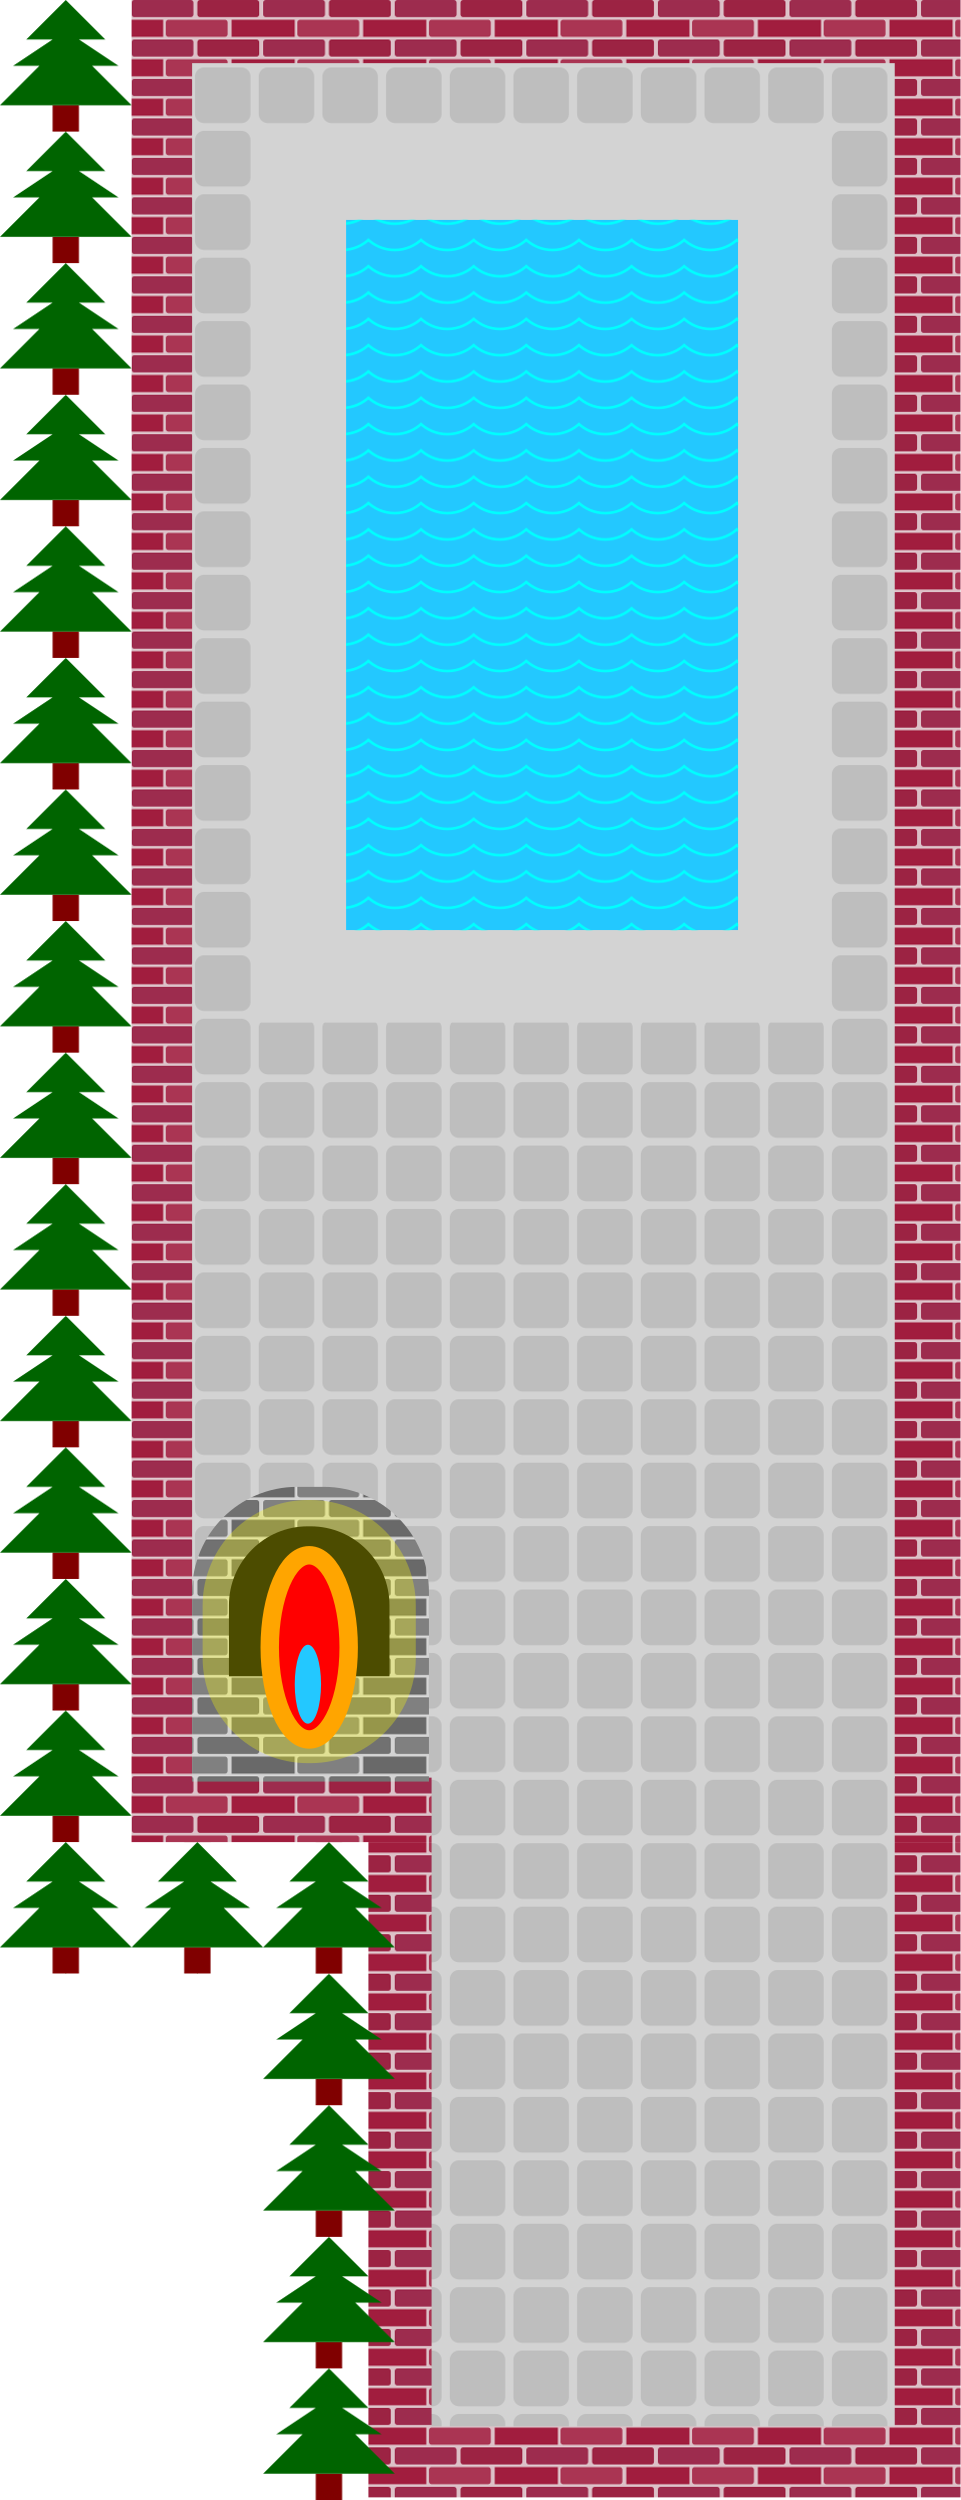
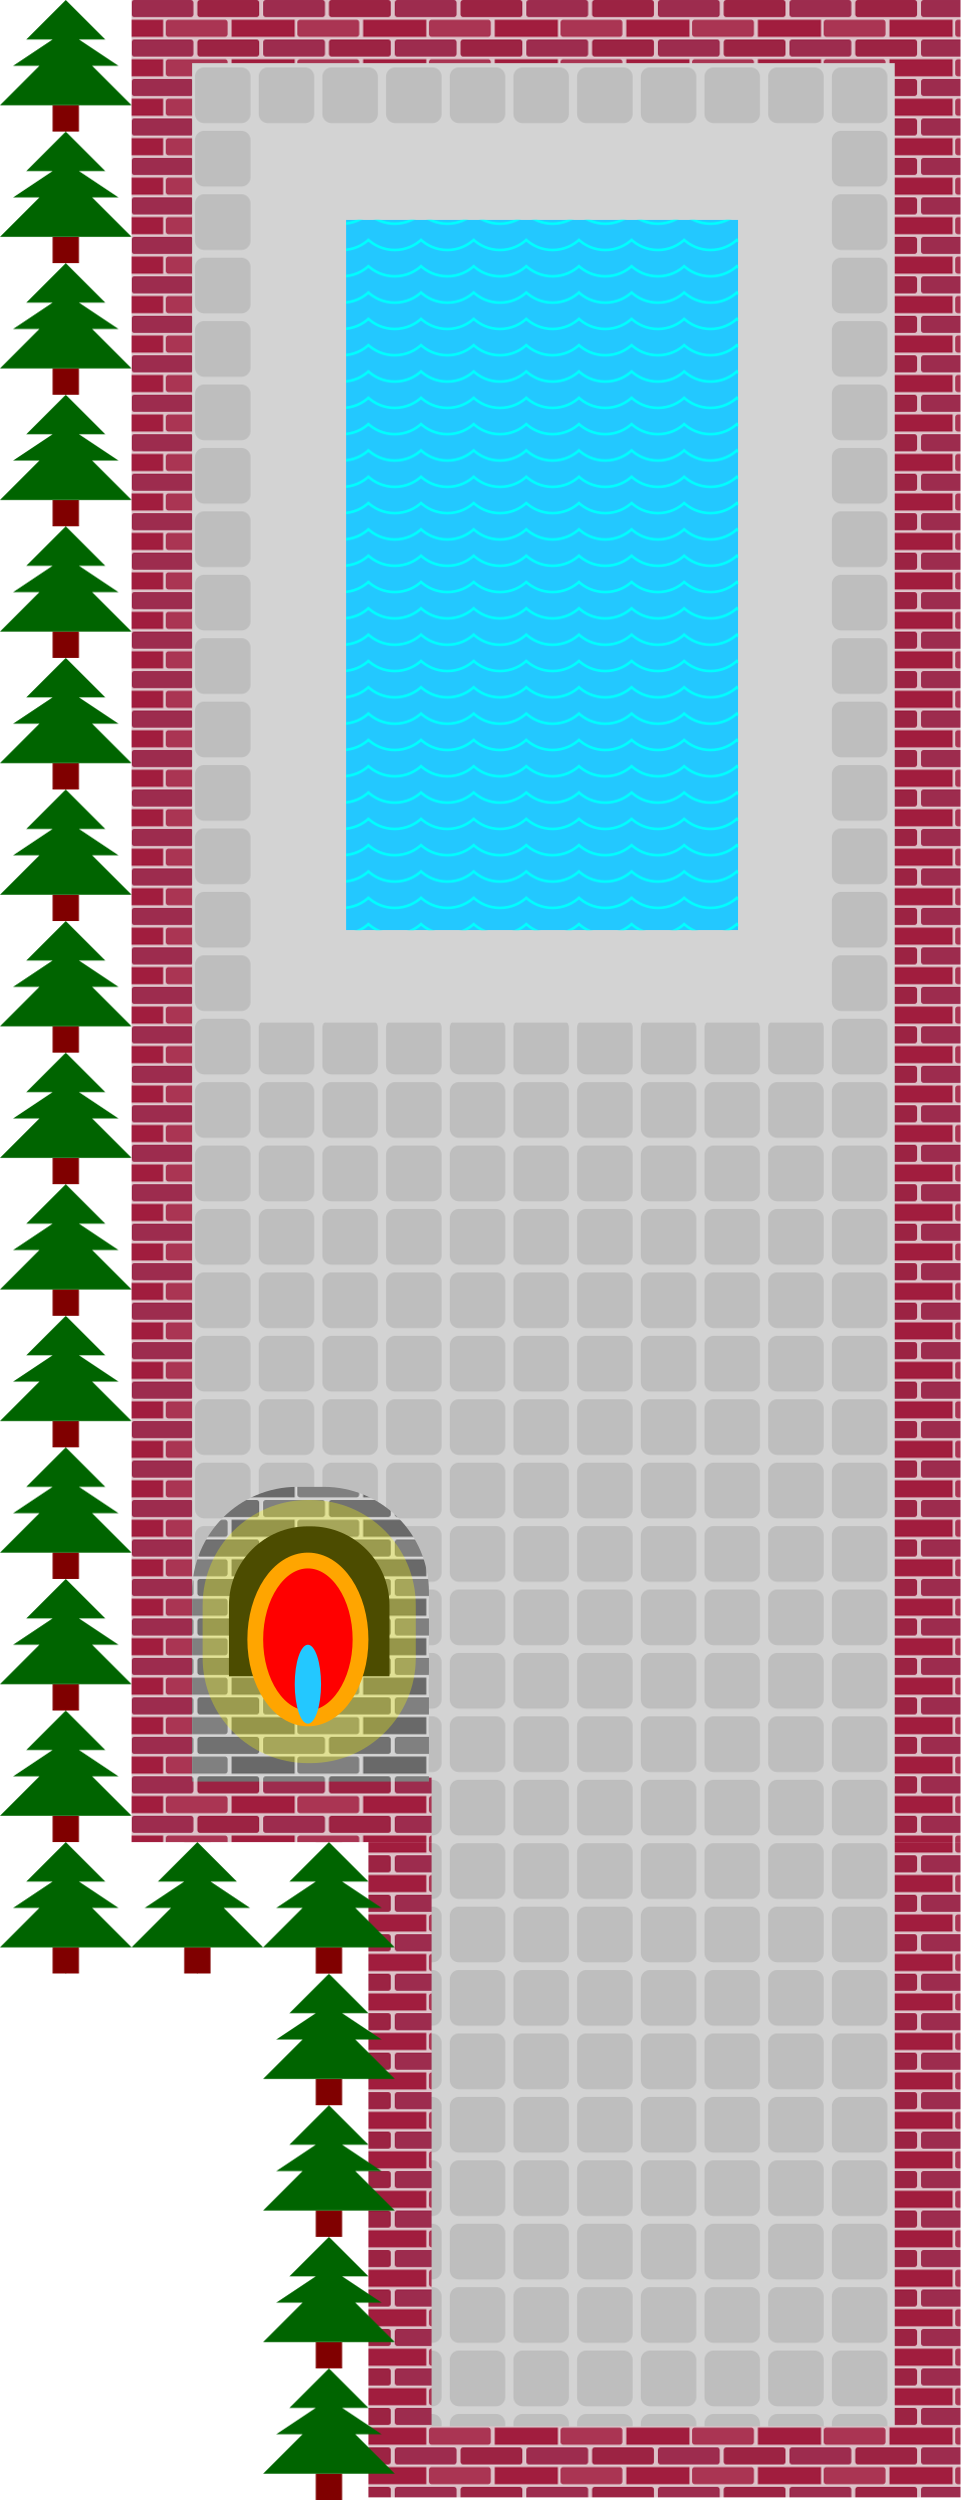
<svg xmlns="http://www.w3.org/2000/svg" width="365" height="950" x="0" y="0" class="block5">
  <defs>
    <pattern id="floorPattern" patternUnits="userSpaceOnUse" x="0" y="0" height="24.1" width="24.2">
      <rect width="25" height="25" x="0" y="0" fill="lightgrey" />
      <rect width="24.1" height="24.2" x="0" y="0" rx="5" fill="rgb(190, 190, 190)" stroke="lightgrey" stroke-width="3" />
    </pattern>
    <pattern id="treePattern" patternUnits="userSpaceOnUse" x="0" y="0" height="50" width="50">
      <rect width="10" height="10" x="20" y="40" fill="maroon" />
      <polygon points="25,0 40,15 30,15 45,25 35,25 50,40 0,40 15,25 5,25 20,15 10,15 " style="fill:darkgreen;" />
    </pattern>
    <pattern id="waterPattern" patternUnits="userSpaceOnUse" x="0" y="0" height="10" width="20">
      <circle cx="10" cy="-10" r="15" fill="transparent" stroke="aqua" stroke-width="1" />
    </pattern>
    <pattern id="my4pattern" patternUnits="userSpaceOnUse" x="0" y="0" width="50" height="15">
      <rect width="50" height="15" x="0" y="0" fill="#dcc0c7" />
      <rect width="23.5" height="6.5" x="0" y="0" rx="1" fill="#9d2c4e" />
      <rect width="23.5" height="6.5" x="25" y="0" rx="1" fill="#9c2343" />
      <rect width="12" height="6.5" x="0" y="7.5" fill="#a11d3e" />
      <rect width="23.5" height="6.5" x="13" y="7.5" rx="1" fill="#aa3553" />
      <rect width="12" height="6.5" x="38" y="7.5" fill="#a11d3e" />
    </pattern>
    <pattern id="my3pattern" patternUnits="userSpaceOnUse" x="0" y="0" width="50" height="15">
      <rect width="50" height="15" x="0" y="0" fill="lightgrey" />
      <rect width="23.5" height="6.5" x="0" y="0" rx="1" fill="grey" />
      <rect width="23.5" height="6.5" x="25" y="0" rx="1" fill="#717171" />
      <rect width="12" height="6.5" x="0" y="7.5" fill="dimgrey" />
      <rect width="23.5" height="6.5" x="13" y="7.5" rx="1" fill="#808080" />
      <rect width="12" height="6.5" x="38" y="7.5" fill="dimgrey" />
    </pattern>
  </defs>
  <rect width="50" height="750" x="0" y="0" fill="url(#treePattern)" />
  <rect width="315" height="700" x="50" y="0" fill="url(#my4pattern)" />
  <rect width="225" height="249" x="140" y="700" fill="url(#my4pattern)" />
  <rect width="100" height="50" x="50" y="700" fill="url(#treePattern)" />
  <rect width="50" height="200" x="100" y="750" fill="url(#treePattern)" />
  <rect width="267" height="651.5" x="73" y="24" fill="url(#floorPattern)" />
  <rect width="176" height="247" x="164" y="675" fill="url(#floorPattern)" />
  <rect width="184" height="305" x="114" y="66" stroke="lightgrey" stroke-width="35" fill="#23c8ff" opacity="1" />
  <rect width="184" height="305" x="114" y="66" stroke="lightgrey" stroke-width="35" fill="url(#waterPattern)" opacity="1" />
  <rect width="90" height="110" x="73" y="565" rx="40" fill="url(#my3pattern)" stroke="black" stroke-width="0" />
  <rect width="61" height="95" x="87" y="580" rx="30" />
  <rect width="90" height="40" x="73" y="637" fill="url(#my3pattern)" stroke="black" stroke-width="0" />
  <rect width="81" height="100" x="77" y="570" rx="40" fill="yellow" opacity=".3" />
-   <rect width="30" height="70" x="102.5" y="591" fill="red" rx="50" stroke="orange" stroke-width="7" />
+   <rect width="40" height="60" x="97" y="593" fill="red" rx="50" stroke="orange" stroke-width="6" />
  <rect width="10" height="30" x="112" y="625" fill="#23c8ff" rx="15" />
</svg>
